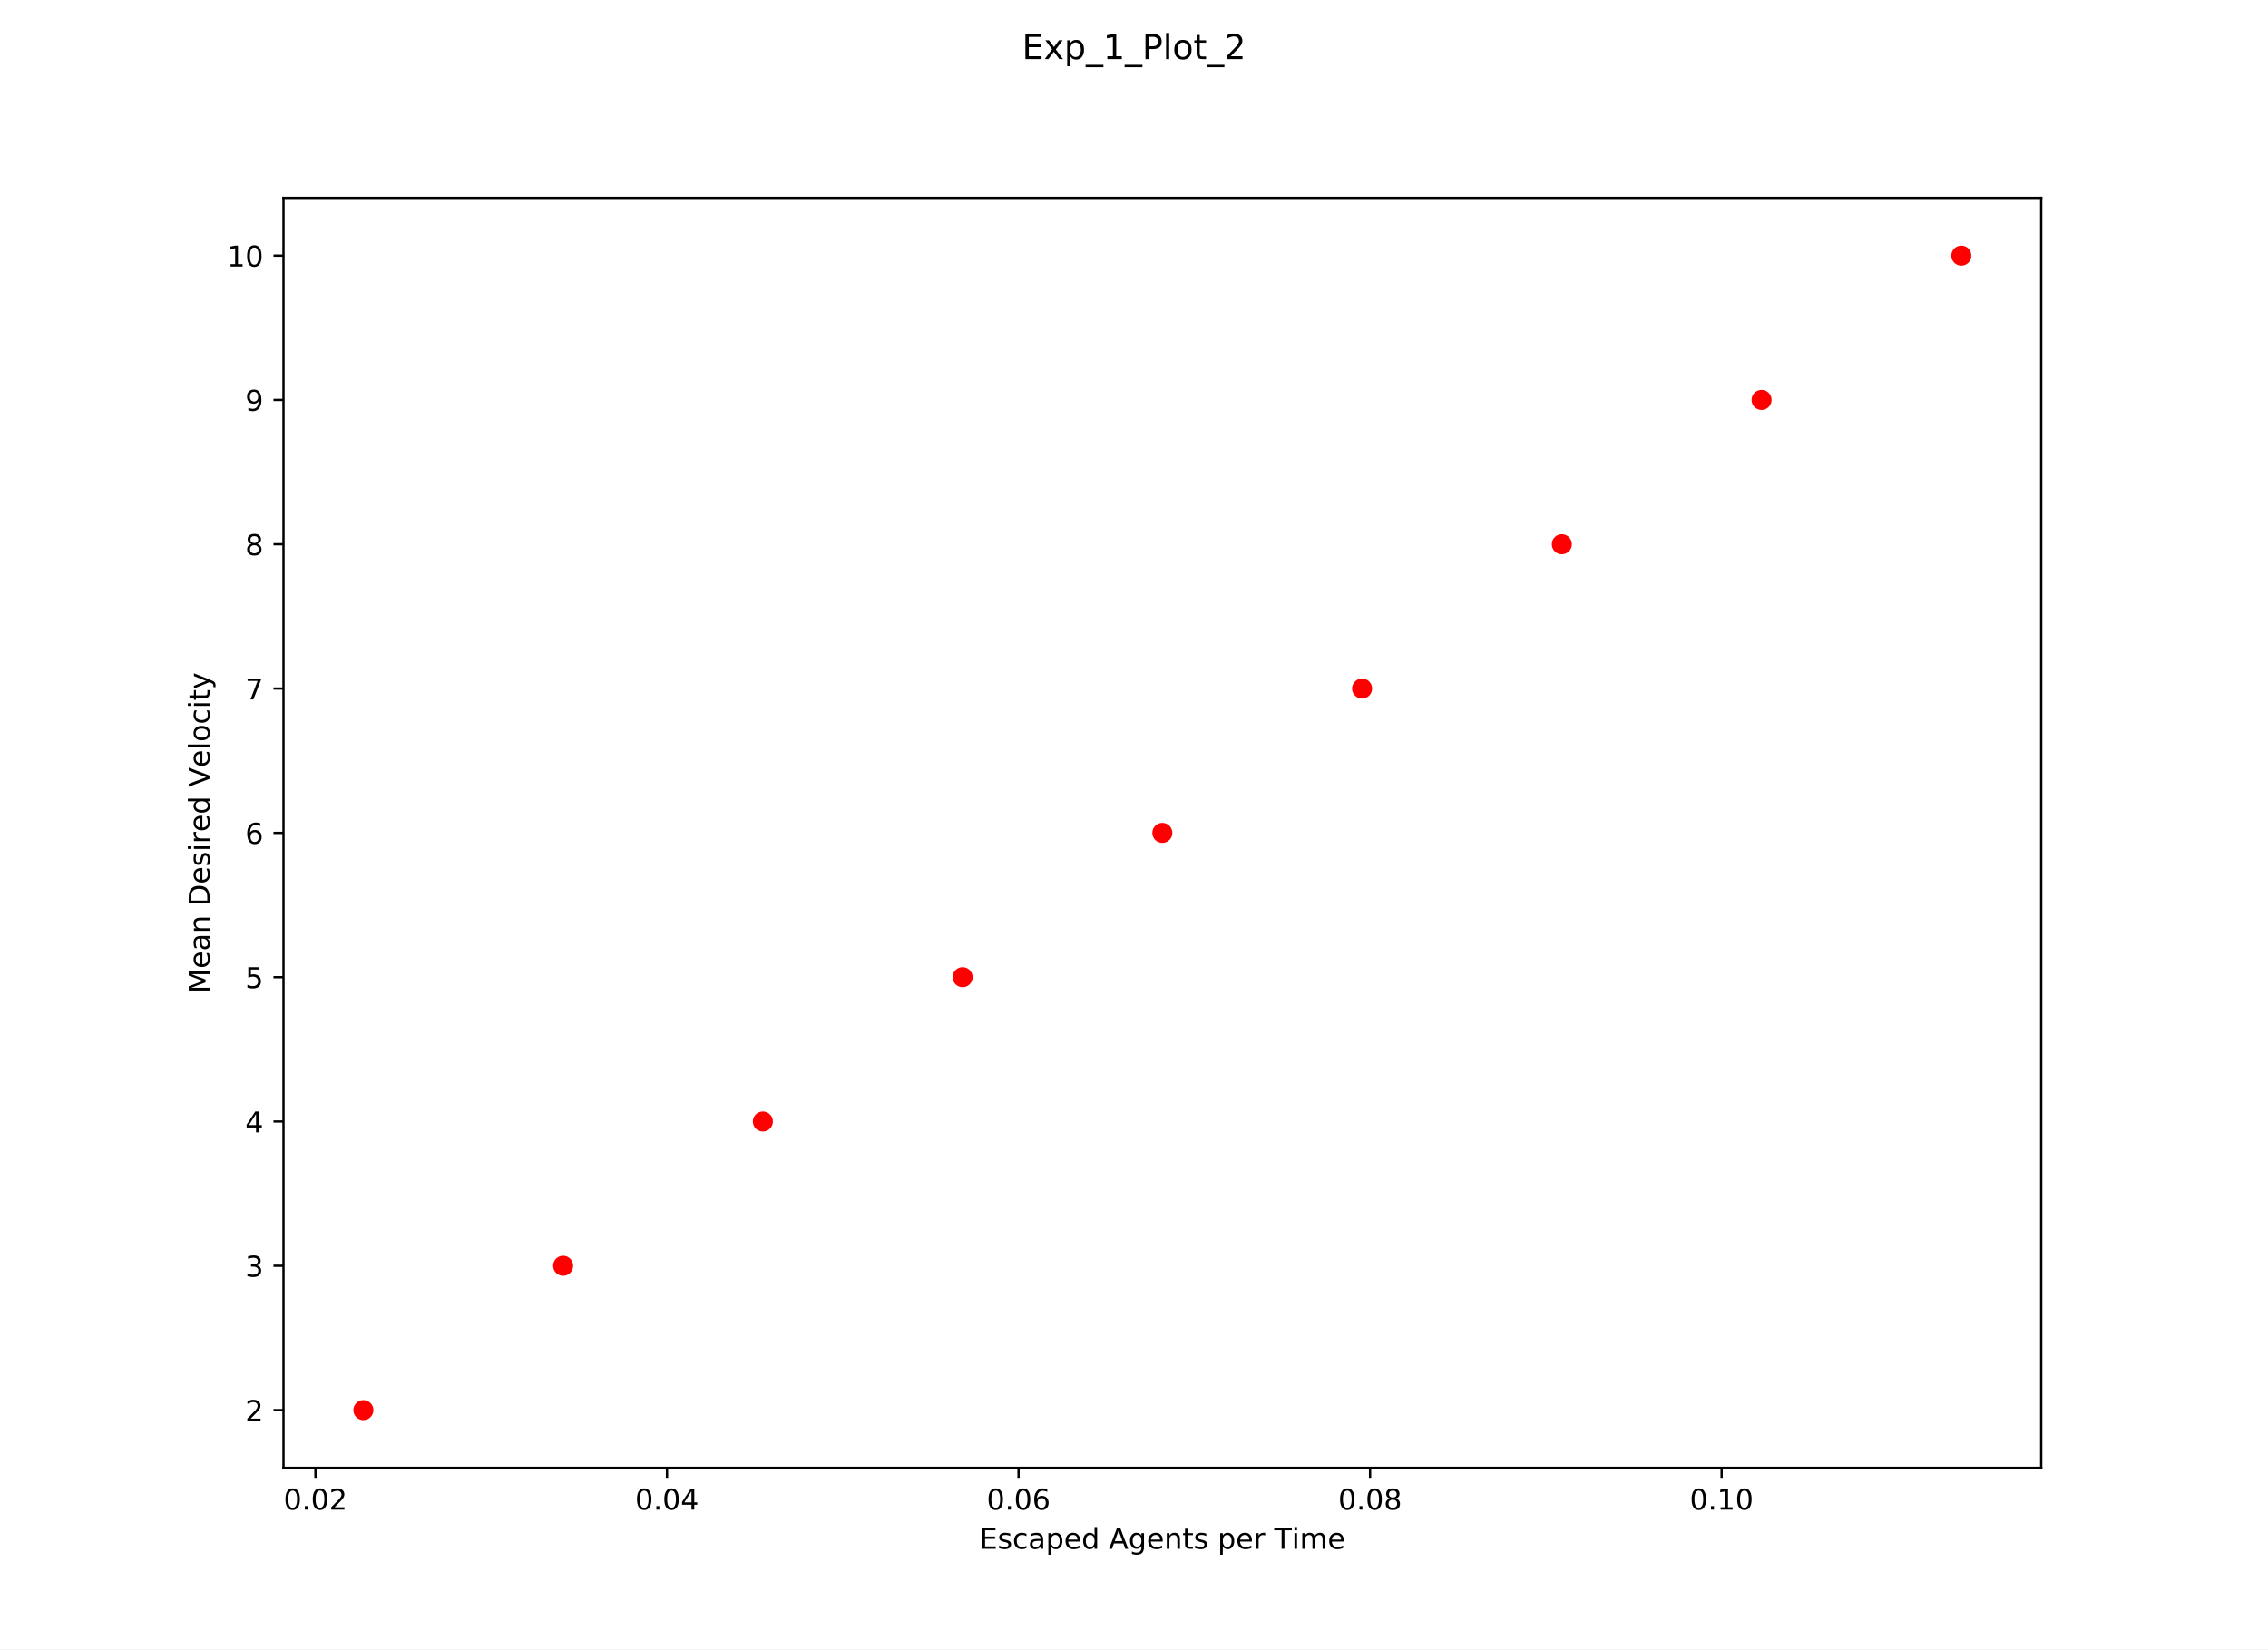
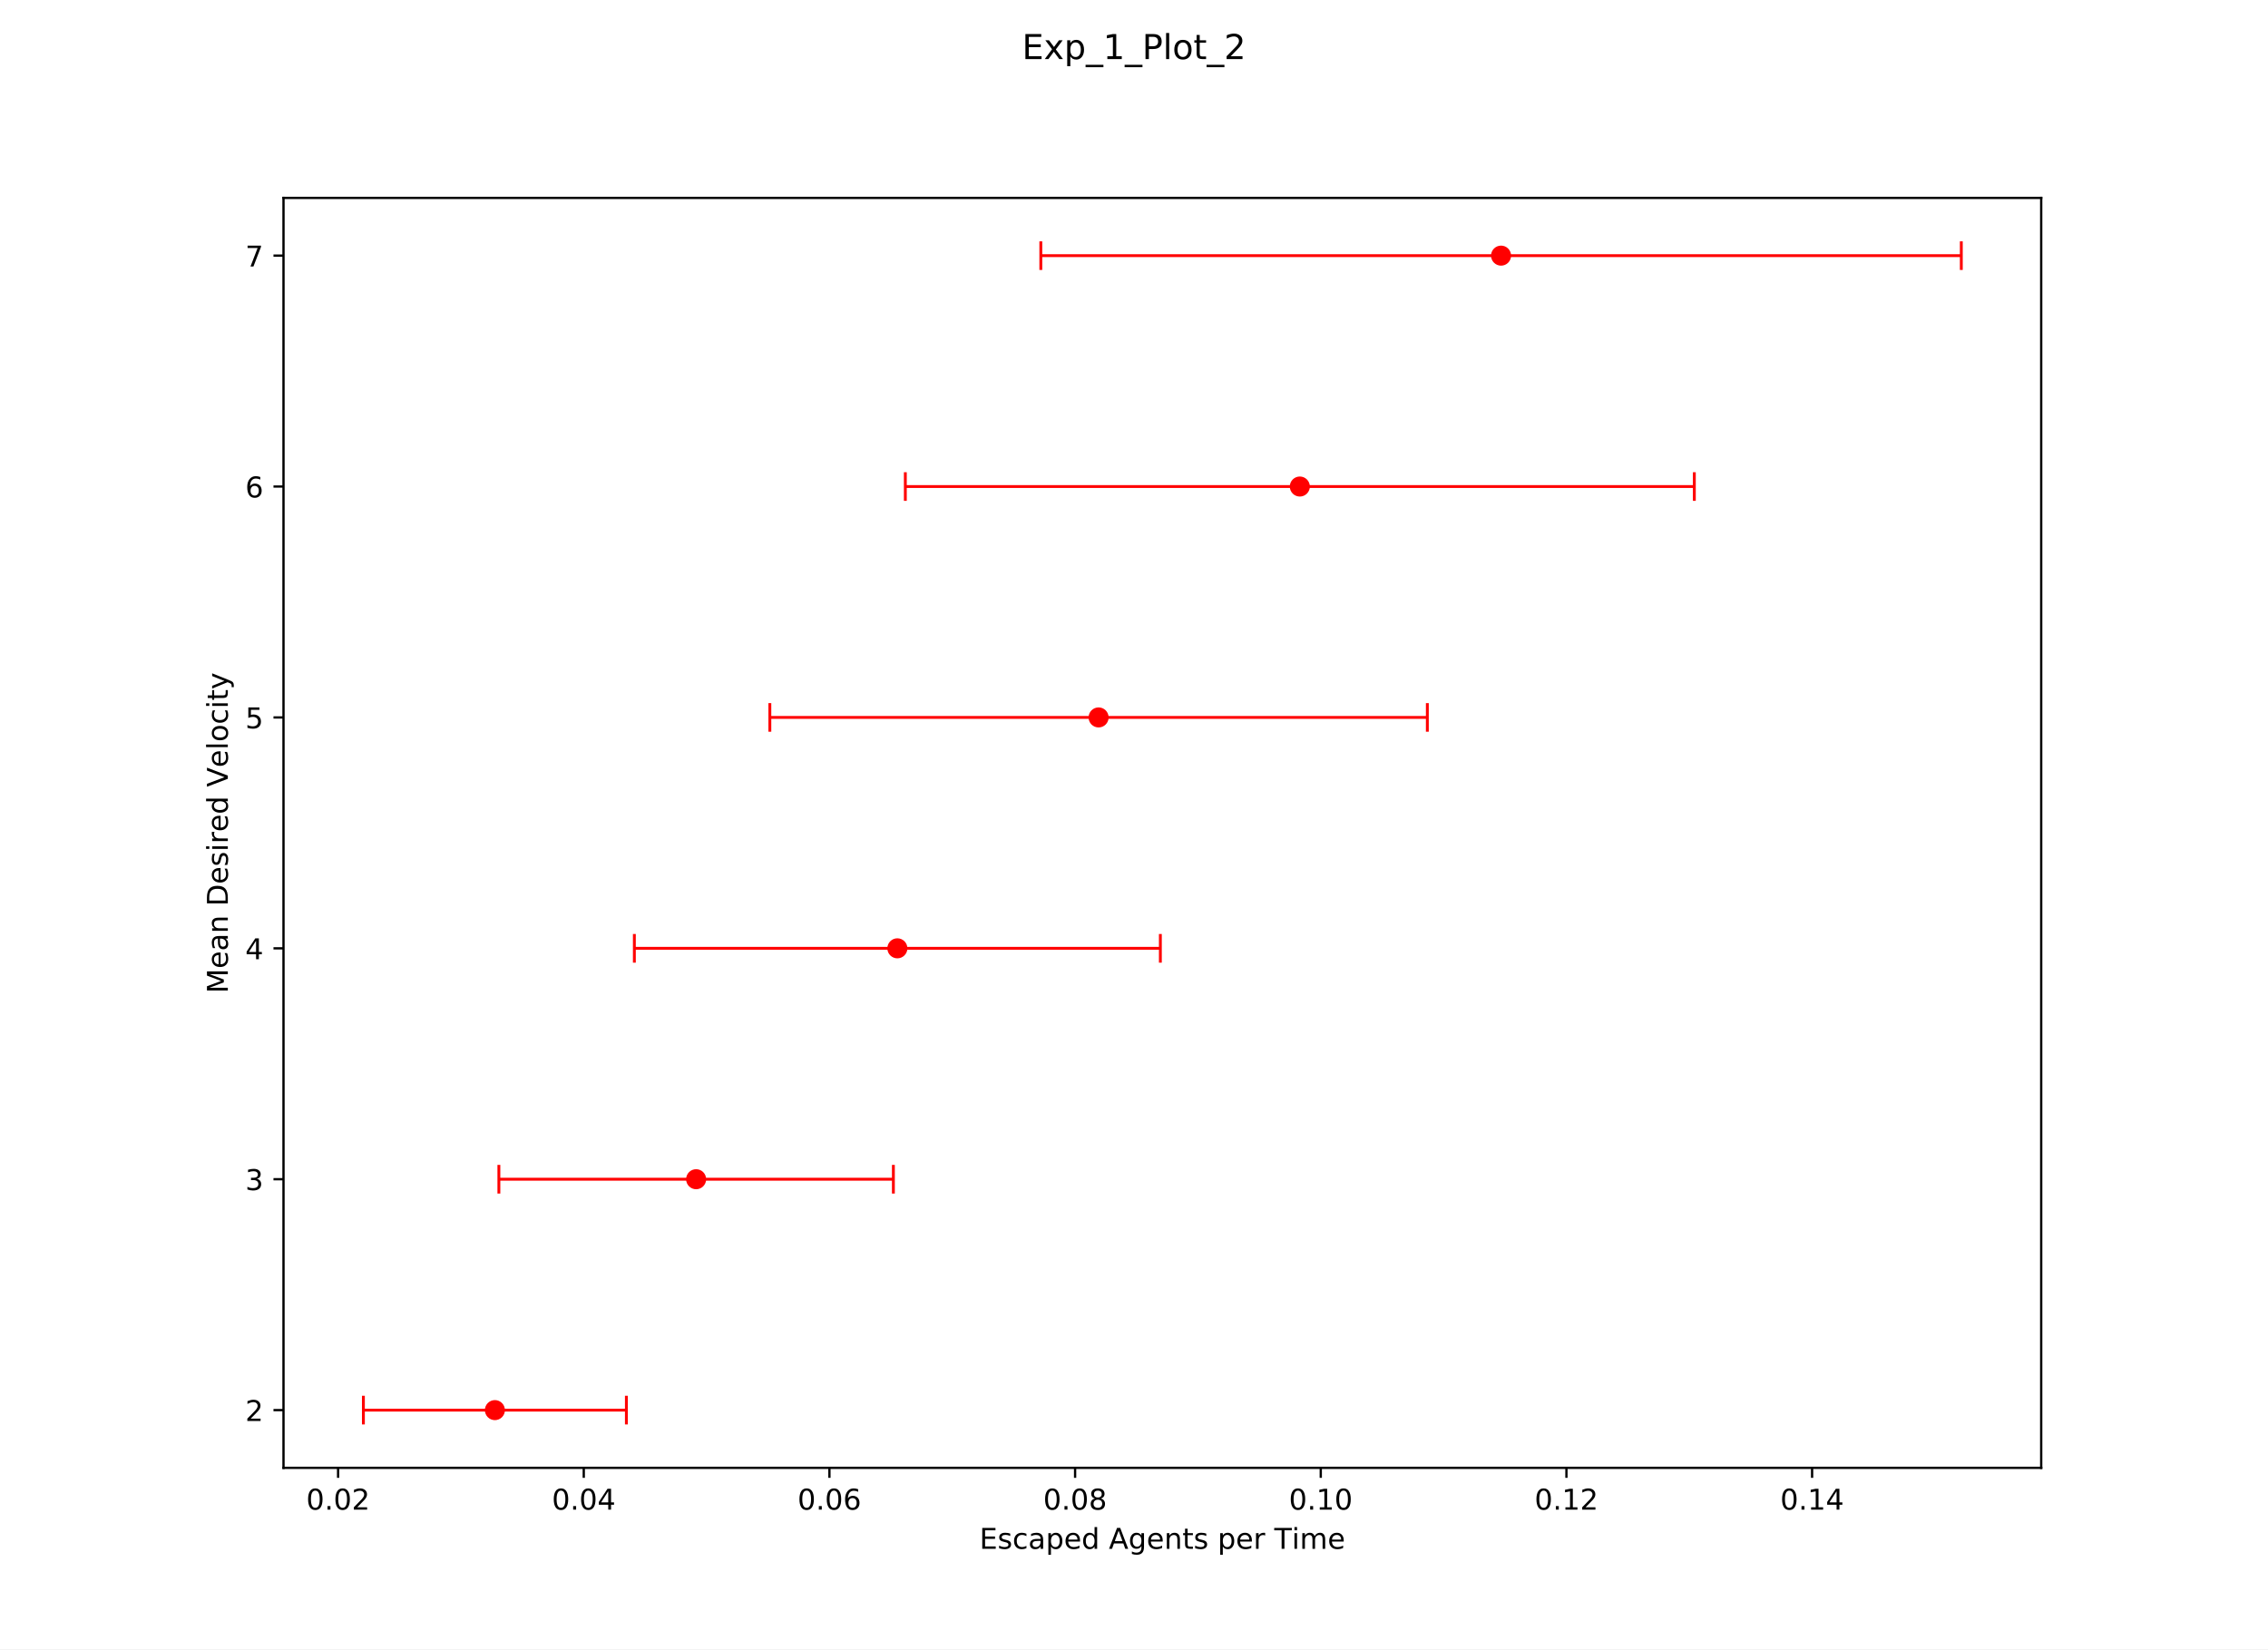
<svg xmlns="http://www.w3.org/2000/svg" xmlns:xlink="http://www.w3.org/1999/xlink" height="576pt" version="1.1" viewBox="0 0 792 576" width="792pt">
  <defs>
    <style type="text/css">
*{stroke-linecap:butt;stroke-linejoin:round;}
  </style>
  </defs>
  <g id="figure_1">
    <g id="patch_1">
      <path d="M 0 576  L 792 576  L 792 0  L 0 0  z " style="fill:#ffffff;" />
    </g>
    <g id="axes_1">
      <g id="patch_2">
        <path d="M 99 512.64  L 712.8 512.64  L 712.8 69.12  L 99 69.12  z " style="fill:#ffffff;" />
      </g>
      <g id="matplotlib.axis_1">
        <g id="xtick_1">
          <g id="line2d_1">
            <defs>
-               <path d="M 0 0  L 0 3.5  " id="m8ab72ae435" style="stroke:#000000;stroke-width:0.8;" />
-             </defs>
-             <g>
-               <use style="stroke:#000000;stroke-width:0.8;" x="110.16" xlink:href="#m8ab72ae435" y="512.64" />
+               <path d="M 0 0  L 0 3.5  " id="m39fb963746" style="stroke:#000000;stroke-width:0.8;" />
+             </defs>
+             <g>
+               <use style="stroke:#000000;stroke-width:0.8;" x="118.065" xlink:href="#m39fb963746" y="512.64" />
            </g>
          </g>
          <g id="text_1">
            <defs>
              <path d="M 31.781 66.406  Q 24.172 66.406 20.328 58.906  Q 16.5 51.422 16.5 36.375  Q 16.5 21.391 20.328 13.891  Q 24.172 6.391 31.781 6.391  Q 39.453 6.391 43.281 13.891  Q 47.125 21.391 47.125 36.375  Q 47.125 51.422 43.281 58.906  Q 39.453 66.406 31.781 66.406  z M 31.781 74.219  Q 44.047 74.219 50.516 64.516  Q 56.984 54.828 56.984 36.375  Q 56.984 17.969 50.516 8.266  Q 44.047 -1.422 31.781 -1.422  Q 19.531 -1.422 13.062 8.266  Q 6.594 17.969 6.594 36.375  Q 6.594 54.828 13.062 64.516  Q 19.531 74.219 31.781 74.219  z " id="DejaVuSans-48" />
              <path d="M 10.688 12.406  L 21 12.406  L 21 0  L 10.688 0  z " id="DejaVuSans-46" />
              <path d="M 19.188 8.297  L 53.609 8.297  L 53.609 0  L 7.328 0  L 7.328 8.297  Q 12.938 14.109 22.625 23.891  Q 32.328 33.688 34.812 36.531  Q 39.547 41.844 41.422 45.531  Q 43.312 49.219 43.312 52.781  Q 43.312 58.594 39.234 62.25  Q 35.156 65.922 28.609 65.922  Q 23.969 65.922 18.812 64.312  Q 13.672 62.703 7.812 59.422  L 7.812 69.391  Q 13.766 71.781 18.938 73  Q 24.125 74.219 28.422 74.219  Q 39.75 74.219 46.484 68.547  Q 53.219 62.891 53.219 53.422  Q 53.219 48.922 51.531 44.891  Q 49.859 40.875 45.406 35.406  Q 44.188 33.984 37.641 27.219  Q 31.109 20.453 19.188 8.297  z " id="DejaVuSans-50" />
            </defs>
-             <g transform="translate(99.02719 527.2384)scale(0.1 -0.1)">
+             <g transform="translate(106.9319 527.2384)scale(0.1 -0.1)">
              <use xlink:href="#DejaVuSans-48" />
              <use x="63.623" xlink:href="#DejaVuSans-46" />
              <use x="95.41" xlink:href="#DejaVuSans-48" />
              <use x="159.033" xlink:href="#DejaVuSans-50" />
            </g>
          </g>
        </g>
        <g id="xtick_2">
          <g id="line2d_2">
            <g>
-               <use style="stroke:#000000;stroke-width:0.8;" x="232.92" xlink:href="#m8ab72ae435" y="512.64" />
+               <use style="stroke:#000000;stroke-width:0.8;" x="203.853" xlink:href="#m39fb963746" y="512.64" />
            </g>
          </g>
          <g id="text_2">
            <defs>
              <path d="M 37.797 64.312  L 12.891 25.391  L 37.797 25.391  z M 35.203 72.906  L 47.609 72.906  L 47.609 25.391  L 58.016 25.391  L 58.016 17.188  L 47.609 17.188  L 47.609 0  L 37.797 0  L 37.797 17.188  L 4.891 17.188  L 4.891 26.703  z " id="DejaVuSans-52" />
            </defs>
-             <g transform="translate(221.7872 527.2384)scale(0.1 -0.1)">
+             <g transform="translate(192.7206 527.2384)scale(0.1 -0.1)">
              <use xlink:href="#DejaVuSans-48" />
              <use x="63.623" xlink:href="#DejaVuSans-46" />
              <use x="95.41" xlink:href="#DejaVuSans-48" />
              <use x="159.033" xlink:href="#DejaVuSans-52" />
            </g>
          </g>
        </g>
        <g id="xtick_3">
          <g id="line2d_3">
            <g>
-               <use style="stroke:#000000;stroke-width:0.8;" x="355.68" xlink:href="#m8ab72ae435" y="512.64" />
+               <use style="stroke:#000000;stroke-width:0.8;" x="289.642" xlink:href="#m39fb963746" y="512.64" />
            </g>
          </g>
          <g id="text_3">
            <defs>
              <path d="M 33.016 40.375  Q 26.375 40.375 22.484 35.828  Q 18.609 31.297 18.609 23.391  Q 18.609 15.531 22.484 10.953  Q 26.375 6.391 33.016 6.391  Q 39.656 6.391 43.531 10.953  Q 47.406 15.531 47.406 23.391  Q 47.406 31.297 43.531 35.828  Q 39.656 40.375 33.016 40.375  z M 52.594 71.297  L 52.594 62.312  Q 48.875 64.062 45.094 64.984  Q 41.312 65.922 37.594 65.922  Q 27.828 65.922 22.672 59.328  Q 17.531 52.734 16.797 39.406  Q 19.672 43.656 24.016 45.922  Q 28.375 48.188 33.594 48.188  Q 44.578 48.188 50.953 41.516  Q 57.328 34.859 57.328 23.391  Q 57.328 12.156 50.688 5.359  Q 44.047 -1.422 33.016 -1.422  Q 20.359 -1.422 13.672 8.266  Q 6.984 17.969 6.984 36.375  Q 6.984 53.656 15.188 63.938  Q 23.391 74.219 37.203 74.219  Q 40.922 74.219 44.703 73.484  Q 48.484 72.75 52.594 71.297  z " id="DejaVuSans-54" />
            </defs>
-             <g transform="translate(344.5472 527.2384)scale(0.1 -0.1)">
+             <g transform="translate(278.5093 527.2384)scale(0.1 -0.1)">
              <use xlink:href="#DejaVuSans-48" />
              <use x="63.623" xlink:href="#DejaVuSans-46" />
              <use x="95.41" xlink:href="#DejaVuSans-48" />
              <use x="159.033" xlink:href="#DejaVuSans-54" />
            </g>
          </g>
        </g>
        <g id="xtick_4">
          <g id="line2d_4">
            <g>
-               <use style="stroke:#000000;stroke-width:0.8;" x="478.44" xlink:href="#m8ab72ae435" y="512.64" />
+               <use style="stroke:#000000;stroke-width:0.8;" x="375.431" xlink:href="#m39fb963746" y="512.64" />
            </g>
          </g>
          <g id="text_4">
            <defs>
              <path d="M 31.781 34.625  Q 24.75 34.625 20.719 30.859  Q 16.703 27.094 16.703 20.516  Q 16.703 13.922 20.719 10.156  Q 24.75 6.391 31.781 6.391  Q 38.812 6.391 42.859 10.172  Q 46.922 13.969 46.922 20.516  Q 46.922 27.094 42.891 30.859  Q 38.875 34.625 31.781 34.625  z M 21.922 38.812  Q 15.578 40.375 12.031 44.719  Q 8.5 49.078 8.5 55.328  Q 8.5 64.062 14.719 69.141  Q 20.953 74.219 31.781 74.219  Q 42.672 74.219 48.875 69.141  Q 55.078 64.062 55.078 55.328  Q 55.078 49.078 51.531 44.719  Q 48 40.375 41.703 38.812  Q 48.828 37.156 52.797 32.312  Q 56.781 27.484 56.781 20.516  Q 56.781 9.906 50.312 4.234  Q 43.844 -1.422 31.781 -1.422  Q 19.734 -1.422 13.25 4.234  Q 6.781 9.906 6.781 20.516  Q 6.781 27.484 10.781 32.312  Q 14.797 37.156 21.922 38.812  z M 18.312 54.391  Q 18.312 48.734 21.844 45.562  Q 25.391 42.391 31.781 42.391  Q 38.141 42.391 41.719 45.562  Q 45.312 48.734 45.312 54.391  Q 45.312 60.062 41.719 63.234  Q 38.141 66.406 31.781 66.406  Q 25.391 66.406 21.844 63.234  Q 18.312 60.062 18.312 54.391  z " id="DejaVuSans-56" />
            </defs>
-             <g transform="translate(467.3072 527.2384)scale(0.1 -0.1)">
+             <g transform="translate(364.298 527.2384)scale(0.1 -0.1)">
              <use xlink:href="#DejaVuSans-48" />
              <use x="63.623" xlink:href="#DejaVuSans-46" />
              <use x="95.41" xlink:href="#DejaVuSans-48" />
              <use x="159.033" xlink:href="#DejaVuSans-56" />
            </g>
          </g>
        </g>
        <g id="xtick_5">
          <g id="line2d_5">
            <g>
-               <use style="stroke:#000000;stroke-width:0.8;" x="601.2" xlink:href="#m8ab72ae435" y="512.64" />
+               <use style="stroke:#000000;stroke-width:0.8;" x="461.22" xlink:href="#m39fb963746" y="512.64" />
            </g>
          </g>
          <g id="text_5">
            <defs>
              <path d="M 12.406 8.297  L 28.516 8.297  L 28.516 63.922  L 10.984 60.406  L 10.984 69.391  L 28.422 72.906  L 38.281 72.906  L 38.281 8.297  L 54.391 8.297  L 54.391 0  L 12.406 0  z " id="DejaVuSans-49" />
            </defs>
-             <g transform="translate(590.0672 527.2384)scale(0.1 -0.1)">
+             <g transform="translate(450.0868 527.2384)scale(0.1 -0.1)">
              <use xlink:href="#DejaVuSans-48" />
              <use x="63.623" xlink:href="#DejaVuSans-46" />
              <use x="95.41" xlink:href="#DejaVuSans-49" />
              <use x="159.033" xlink:href="#DejaVuSans-48" />
            </g>
          </g>
        </g>
-         <g id="text_6">
+         <g id="xtick_6">
+           <g id="line2d_6">
+             <g>
+               <use style="stroke:#000000;stroke-width:0.8;" x="547.008" xlink:href="#m39fb963746" y="512.64" />
+             </g>
+           </g>
+           <g id="text_6">
+             <g transform="translate(535.8755 527.2384)scale(0.1 -0.1)">
+               <use xlink:href="#DejaVuSans-48" />
+               <use x="63.623" xlink:href="#DejaVuSans-46" />
+               <use x="95.41" xlink:href="#DejaVuSans-49" />
+               <use x="159.033" xlink:href="#DejaVuSans-50" />
+             </g>
+           </g>
+         </g>
+         <g id="xtick_7">
+           <g id="line2d_7">
+             <g>
+               <use style="stroke:#000000;stroke-width:0.8;" x="632.797" xlink:href="#m39fb963746" y="512.64" />
+             </g>
+           </g>
+           <g id="text_7">
+             <g transform="translate(621.6642 527.2384)scale(0.1 -0.1)">
+               <use xlink:href="#DejaVuSans-48" />
+               <use x="63.623" xlink:href="#DejaVuSans-46" />
+               <use x="95.41" xlink:href="#DejaVuSans-49" />
+               <use x="159.033" xlink:href="#DejaVuSans-52" />
+             </g>
+           </g>
+         </g>
+         <g id="text_8">
          <defs>
            <path d="M 9.812 72.906  L 55.906 72.906  L 55.906 64.594  L 19.672 64.594  L 19.672 43.016  L 54.391 43.016  L 54.391 34.719  L 19.672 34.719  L 19.672 8.297  L 56.781 8.297  L 56.781 0  L 9.812 0  z " id="DejaVuSans-69" />
            <path d="M 44.281 53.078  L 44.281 44.578  Q 40.484 46.531 36.375 47.5  Q 32.281 48.484 27.875 48.484  Q 21.188 48.484 17.844 46.438  Q 14.5 44.391 14.5 40.281  Q 14.5 37.156 16.891 35.375  Q 19.281 33.594 26.516 31.984  L 29.594 31.297  Q 39.156 29.25 43.188 25.516  Q 47.219 21.781 47.219 15.094  Q 47.219 7.469 41.188 3.016  Q 35.156 -1.422 24.609 -1.422  Q 20.219 -1.422 15.453 -0.562  Q 10.688 0.297 5.422 2  L 5.422 11.281  Q 10.406 8.688 15.234 7.391  Q 20.062 6.109 24.812 6.109  Q 31.156 6.109 34.562 8.281  Q 37.984 10.453 37.984 14.406  Q 37.984 18.062 35.516 20.016  Q 33.062 21.969 24.703 23.781  L 21.578 24.516  Q 13.234 26.266 9.516 29.906  Q 5.812 33.547 5.812 39.891  Q 5.812 47.609 11.281 51.797  Q 16.75 56 26.812 56  Q 31.781 56 36.172 55.266  Q 40.578 54.547 44.281 53.078  z " id="DejaVuSans-115" />
            <path d="M 48.781 52.594  L 48.781 44.188  Q 44.969 46.297 41.141 47.344  Q 37.312 48.391 33.406 48.391  Q 24.656 48.391 19.812 42.844  Q 14.984 37.312 14.984 27.297  Q 14.984 17.281 19.812 11.734  Q 24.656 6.203 33.406 6.203  Q 37.312 6.203 41.141 7.25  Q 44.969 8.297 48.781 10.406  L 48.781 2.094  Q 45.016 0.344 40.984 -0.531  Q 36.969 -1.422 32.422 -1.422  Q 20.062 -1.422 12.781 6.344  Q 5.516 14.109 5.516 27.297  Q 5.516 40.672 12.859 48.328  Q 20.219 56 33.016 56  Q 37.156 56 41.109 55.141  Q 45.062 54.297 48.781 52.594  z " id="DejaVuSans-99" />
            <path d="M 34.281 27.484  Q 23.391 27.484 19.188 25  Q 14.984 22.516 14.984 16.5  Q 14.984 11.719 18.141 8.906  Q 21.297 6.109 26.703 6.109  Q 34.188 6.109 38.703 11.406  Q 43.219 16.703 43.219 25.484  L 43.219 27.484  z M 52.203 31.203  L 52.203 0  L 43.219 0  L 43.219 8.297  Q 40.141 3.328 35.547 0.953  Q 30.953 -1.422 24.312 -1.422  Q 15.922 -1.422 10.953 3.297  Q 6 8.016 6 15.922  Q 6 25.141 12.172 29.828  Q 18.359 34.516 30.609 34.516  L 43.219 34.516  L 43.219 35.406  Q 43.219 41.609 39.141 45  Q 35.062 48.391 27.688 48.391  Q 23 48.391 18.547 47.266  Q 14.109 46.141 10.016 43.891  L 10.016 52.203  Q 14.938 54.109 19.578 55.047  Q 24.219 56 28.609 56  Q 40.484 56 46.344 49.844  Q 52.203 43.703 52.203 31.203  z " id="DejaVuSans-97" />
            <path d="M 18.109 8.203  L 18.109 -20.797  L 9.078 -20.797  L 9.078 54.688  L 18.109 54.688  L 18.109 46.391  Q 20.953 51.266 25.266 53.625  Q 29.594 56 35.594 56  Q 45.562 56 51.781 48.094  Q 58.016 40.188 58.016 27.297  Q 58.016 14.406 51.781 6.484  Q 45.562 -1.422 35.594 -1.422  Q 29.594 -1.422 25.266 0.953  Q 20.953 3.328 18.109 8.203  z M 48.688 27.297  Q 48.688 37.203 44.609 42.844  Q 40.531 48.484 33.406 48.484  Q 26.266 48.484 22.188 42.844  Q 18.109 37.203 18.109 27.297  Q 18.109 17.391 22.188 11.75  Q 26.266 6.109 33.406 6.109  Q 40.531 6.109 44.609 11.75  Q 48.688 17.391 48.688 27.297  z " id="DejaVuSans-112" />
            <path d="M 56.203 29.594  L 56.203 25.203  L 14.891 25.203  Q 15.484 15.922 20.484 11.062  Q 25.484 6.203 34.422 6.203  Q 39.594 6.203 44.453 7.469  Q 49.312 8.734 54.109 11.281  L 54.109 2.781  Q 49.266 0.734 44.188 -0.344  Q 39.109 -1.422 33.891 -1.422  Q 20.797 -1.422 13.156 6.188  Q 5.516 13.812 5.516 26.812  Q 5.516 40.234 12.766 48.109  Q 20.016 56 32.328 56  Q 43.359 56 49.781 48.891  Q 56.203 41.797 56.203 29.594  z M 47.219 32.234  Q 47.125 39.594 43.094 43.984  Q 39.062 48.391 32.422 48.391  Q 24.906 48.391 20.391 44.141  Q 15.875 39.891 15.188 32.172  z " id="DejaVuSans-101" />
            <path d="M 45.406 46.391  L 45.406 75.984  L 54.391 75.984  L 54.391 0  L 45.406 0  L 45.406 8.203  Q 42.578 3.328 38.25 0.953  Q 33.938 -1.422 27.875 -1.422  Q 17.969 -1.422 11.734 6.484  Q 5.516 14.406 5.516 27.297  Q 5.516 40.188 11.734 48.094  Q 17.969 56 27.875 56  Q 33.938 56 38.25 53.625  Q 42.578 51.266 45.406 46.391  z M 14.797 27.297  Q 14.797 17.391 18.875 11.75  Q 22.953 6.109 30.078 6.109  Q 37.203 6.109 41.297 11.75  Q 45.406 17.391 45.406 27.297  Q 45.406 37.203 41.297 42.844  Q 37.203 48.484 30.078 48.484  Q 22.953 48.484 18.875 42.844  Q 14.797 37.203 14.797 27.297  z " id="DejaVuSans-100" />
            <path id="DejaVuSans-32" />
            <path d="M 34.188 63.188  L 20.797 26.906  L 47.609 26.906  z M 28.609 72.906  L 39.797 72.906  L 67.578 0  L 57.328 0  L 50.688 18.703  L 17.828 18.703  L 11.188 0  L 0.781 0  z " id="DejaVuSans-65" />
            <path d="M 45.406 27.984  Q 45.406 37.75 41.375 43.109  Q 37.359 48.484 30.078 48.484  Q 22.859 48.484 18.828 43.109  Q 14.797 37.75 14.797 27.984  Q 14.797 18.266 18.828 12.891  Q 22.859 7.516 30.078 7.516  Q 37.359 7.516 41.375 12.891  Q 45.406 18.266 45.406 27.984  z M 54.391 6.781  Q 54.391 -7.172 48.188 -13.984  Q 42 -20.797 29.203 -20.797  Q 24.469 -20.797 20.266 -20.094  Q 16.062 -19.391 12.109 -17.922  L 12.109 -9.188  Q 16.062 -11.328 19.922 -12.344  Q 23.781 -13.375 27.781 -13.375  Q 36.625 -13.375 41.016 -8.766  Q 45.406 -4.156 45.406 5.172  L 45.406 9.625  Q 42.625 4.781 38.281 2.391  Q 33.938 0 27.875 0  Q 17.828 0 11.672 7.656  Q 5.516 15.328 5.516 27.984  Q 5.516 40.672 11.672 48.328  Q 17.828 56 27.875 56  Q 33.938 56 38.281 53.609  Q 42.625 51.219 45.406 46.391  L 45.406 54.688  L 54.391 54.688  z " id="DejaVuSans-103" />
            <path d="M 54.891 33.016  L 54.891 0  L 45.906 0  L 45.906 32.719  Q 45.906 40.484 42.875 44.328  Q 39.844 48.188 33.797 48.188  Q 26.516 48.188 22.312 43.547  Q 18.109 38.922 18.109 30.906  L 18.109 0  L 9.078 0  L 9.078 54.688  L 18.109 54.688  L 18.109 46.188  Q 21.344 51.125 25.703 53.562  Q 30.078 56 35.797 56  Q 45.219 56 50.047 50.172  Q 54.891 44.344 54.891 33.016  z " id="DejaVuSans-110" />
            <path d="M 18.312 70.219  L 18.312 54.688  L 36.812 54.688  L 36.812 47.703  L 18.312 47.703  L 18.312 18.016  Q 18.312 11.328 20.141 9.422  Q 21.969 7.516 27.594 7.516  L 36.812 7.516  L 36.812 0  L 27.594 0  Q 17.188 0 13.234 3.875  Q 9.281 7.766 9.281 18.016  L 9.281 47.703  L 2.688 47.703  L 2.688 54.688  L 9.281 54.688  L 9.281 70.219  z " id="DejaVuSans-116" />
            <path d="M 41.109 46.297  Q 39.594 47.172 37.812 47.578  Q 36.031 48 33.891 48  Q 26.266 48 22.188 43.047  Q 18.109 38.094 18.109 28.812  L 18.109 0  L 9.078 0  L 9.078 54.688  L 18.109 54.688  L 18.109 46.188  Q 20.953 51.172 25.484 53.578  Q 30.031 56 36.531 56  Q 37.453 56 38.578 55.875  Q 39.703 55.766 41.062 55.516  z " id="DejaVuSans-114" />
            <path d="M -0.297 72.906  L 61.375 72.906  L 61.375 64.594  L 35.5 64.594  L 35.5 0  L 25.594 0  L 25.594 64.594  L -0.297 64.594  z " id="DejaVuSans-84" />
            <path d="M 9.422 54.688  L 18.406 54.688  L 18.406 0  L 9.422 0  z M 9.422 75.984  L 18.406 75.984  L 18.406 64.594  L 9.422 64.594  z " id="DejaVuSans-105" />
            <path d="M 52 44.188  Q 55.375 50.25 60.062 53.125  Q 64.75 56 71.094 56  Q 79.641 56 84.281 50.016  Q 88.922 44.047 88.922 33.016  L 88.922 0  L 79.891 0  L 79.891 32.719  Q 79.891 40.578 77.094 44.375  Q 74.312 48.188 68.609 48.188  Q 61.625 48.188 57.562 43.547  Q 53.516 38.922 53.516 30.906  L 53.516 0  L 44.484 0  L 44.484 32.719  Q 44.484 40.625 41.703 44.406  Q 38.922 48.188 33.109 48.188  Q 26.219 48.188 22.156 43.531  Q 18.109 38.875 18.109 30.906  L 18.109 0  L 9.078 0  L 9.078 54.688  L 18.109 54.688  L 18.109 46.188  Q 21.188 51.219 25.484 53.609  Q 29.781 56 35.688 56  Q 41.656 56 45.828 52.969  Q 50 49.953 52 44.188  z " id="DejaVuSans-109" />
          </defs>
          <g transform="translate(342.032 540.9166)scale(0.1 -0.1)">
            <use xlink:href="#DejaVuSans-69" />
            <use x="63.184" xlink:href="#DejaVuSans-115" />
            <use x="115.283" xlink:href="#DejaVuSans-99" />
            <use x="170.264" xlink:href="#DejaVuSans-97" />
            <use x="231.543" xlink:href="#DejaVuSans-112" />
            <use x="295.02" xlink:href="#DejaVuSans-101" />
            <use x="356.543" xlink:href="#DejaVuSans-100" />
            <use x="420.02" xlink:href="#DejaVuSans-32" />
            <use x="451.807" xlink:href="#DejaVuSans-65" />
            <use x="520.215" xlink:href="#DejaVuSans-103" />
            <use x="583.691" xlink:href="#DejaVuSans-101" />
            <use x="645.215" xlink:href="#DejaVuSans-110" />
            <use x="708.594" xlink:href="#DejaVuSans-116" />
            <use x="747.803" xlink:href="#DejaVuSans-115" />
            <use x="799.902" xlink:href="#DejaVuSans-32" />
            <use x="831.689" xlink:href="#DejaVuSans-112" />
            <use x="895.166" xlink:href="#DejaVuSans-101" />
            <use x="956.689" xlink:href="#DejaVuSans-114" />
            <use x="997.803" xlink:href="#DejaVuSans-32" />
            <use x="1029.59" xlink:href="#DejaVuSans-84" />
            <use x="1090.627" xlink:href="#DejaVuSans-105" />
            <use x="1118.41" xlink:href="#DejaVuSans-109" />
            <use x="1215.822" xlink:href="#DejaVuSans-101" />
          </g>
        </g>
      </g>
      <g id="matplotlib.axis_2">
        <g id="ytick_1">
-           <g id="line2d_6">
-             <defs>
-               <path d="M 0 0  L -3.5 0  " id="mcec617dfbd" style="stroke:#000000;stroke-width:0.8;" />
-             </defs>
-             <g>
-               <use style="stroke:#000000;stroke-width:0.8;" x="99" xlink:href="#mcec617dfbd" y="492.48" />
-             </g>
-           </g>
-           <g id="text_7">
+           <g id="line2d_8">
+             <defs>
+               <path d="M 0 0  L -3.5 0  " id="ma7b8426ba7" style="stroke:#000000;stroke-width:0.8;" />
+             </defs>
+             <g>
+               <use style="stroke:#000000;stroke-width:0.8;" x="99" xlink:href="#ma7b8426ba7" y="492.48" />
+             </g>
+           </g>
+           <g id="text_9">
            <g transform="translate(85.6375 496.2792)scale(0.1 -0.1)">
              <use xlink:href="#DejaVuSans-50" />
            </g>
          </g>
        </g>
        <g id="ytick_2">
-           <g id="line2d_7">
-             <g>
-               <use style="stroke:#000000;stroke-width:0.8;" x="99" xlink:href="#mcec617dfbd" y="442.08" />
-             </g>
-           </g>
-           <g id="text_8">
+           <g id="line2d_9">
+             <g>
+               <use style="stroke:#000000;stroke-width:0.8;" x="99" xlink:href="#ma7b8426ba7" y="411.84" />
+             </g>
+           </g>
+           <g id="text_10">
            <defs>
              <path d="M 40.578 39.312  Q 47.656 37.797 51.625 33  Q 55.609 28.219 55.609 21.188  Q 55.609 10.406 48.188 4.484  Q 40.766 -1.422 27.094 -1.422  Q 22.516 -1.422 17.656 -0.516  Q 12.797 0.391 7.625 2.203  L 7.625 11.719  Q 11.719 9.328 16.594 8.109  Q 21.484 6.891 26.812 6.891  Q 36.078 6.891 40.938 10.547  Q 45.797 14.203 45.797 21.188  Q 45.797 27.641 41.281 31.266  Q 36.766 34.906 28.719 34.906  L 20.219 34.906  L 20.219 43.016  L 29.109 43.016  Q 36.375 43.016 40.234 45.922  Q 44.094 48.828 44.094 54.297  Q 44.094 59.906 40.109 62.906  Q 36.141 65.922 28.719 65.922  Q 24.656 65.922 20.016 65.031  Q 15.375 64.156 9.812 62.312  L 9.812 71.094  Q 15.438 72.656 20.344 73.438  Q 25.25 74.219 29.594 74.219  Q 40.828 74.219 47.359 69.109  Q 53.906 64.016 53.906 55.328  Q 53.906 49.266 50.438 45.094  Q 46.969 40.922 40.578 39.312  z " id="DejaVuSans-51" />
            </defs>
-             <g transform="translate(85.6375 445.8792)scale(0.1 -0.1)">
+             <g transform="translate(85.6375 415.6392)scale(0.1 -0.1)">
              <use xlink:href="#DejaVuSans-51" />
            </g>
          </g>
        </g>
        <g id="ytick_3">
-           <g id="line2d_8">
-             <g>
-               <use style="stroke:#000000;stroke-width:0.8;" x="99" xlink:href="#mcec617dfbd" y="391.68" />
-             </g>
-           </g>
-           <g id="text_9">
-             <g transform="translate(85.6375 395.4792)scale(0.1 -0.1)">
+           <g id="line2d_10">
+             <g>
+               <use style="stroke:#000000;stroke-width:0.8;" x="99" xlink:href="#ma7b8426ba7" y="331.2" />
+             </g>
+           </g>
+           <g id="text_11">
+             <g transform="translate(85.6375 334.9992)scale(0.1 -0.1)">
              <use xlink:href="#DejaVuSans-52" />
            </g>
          </g>
        </g>
        <g id="ytick_4">
-           <g id="line2d_9">
-             <g>
-               <use style="stroke:#000000;stroke-width:0.8;" x="99" xlink:href="#mcec617dfbd" y="341.28" />
-             </g>
-           </g>
-           <g id="text_10">
+           <g id="line2d_11">
+             <g>
+               <use style="stroke:#000000;stroke-width:0.8;" x="99" xlink:href="#ma7b8426ba7" y="250.56" />
+             </g>
+           </g>
+           <g id="text_12">
            <defs>
              <path d="M 10.797 72.906  L 49.516 72.906  L 49.516 64.594  L 19.828 64.594  L 19.828 46.734  Q 21.969 47.469 24.109 47.828  Q 26.266 48.188 28.422 48.188  Q 40.625 48.188 47.75 41.5  Q 54.891 34.812 54.891 23.391  Q 54.891 11.625 47.562 5.094  Q 40.234 -1.422 26.906 -1.422  Q 22.312 -1.422 17.547 -0.641  Q 12.797 0.141 7.719 1.703  L 7.719 11.625  Q 12.109 9.234 16.797 8.062  Q 21.484 6.891 26.703 6.891  Q 35.156 6.891 40.078 11.328  Q 45.016 15.766 45.016 23.391  Q 45.016 31 40.078 35.438  Q 35.156 39.891 26.703 39.891  Q 22.75 39.891 18.812 39.016  Q 14.891 38.141 10.797 36.281  z " id="DejaVuSans-53" />
            </defs>
-             <g transform="translate(85.6375 345.0792)scale(0.1 -0.1)">
+             <g transform="translate(85.6375 254.3592)scale(0.1 -0.1)">
              <use xlink:href="#DejaVuSans-53" />
            </g>
          </g>
        </g>
        <g id="ytick_5">
-           <g id="line2d_10">
-             <g>
-               <use style="stroke:#000000;stroke-width:0.8;" x="99" xlink:href="#mcec617dfbd" y="290.88" />
-             </g>
-           </g>
-           <g id="text_11">
-             <g transform="translate(85.6375 294.6792)scale(0.1 -0.1)">
+           <g id="line2d_12">
+             <g>
+               <use style="stroke:#000000;stroke-width:0.8;" x="99" xlink:href="#ma7b8426ba7" y="169.92" />
+             </g>
+           </g>
+           <g id="text_13">
+             <g transform="translate(85.6375 173.7192)scale(0.1 -0.1)">
              <use xlink:href="#DejaVuSans-54" />
            </g>
          </g>
        </g>
        <g id="ytick_6">
-           <g id="line2d_11">
-             <g>
-               <use style="stroke:#000000;stroke-width:0.8;" x="99" xlink:href="#mcec617dfbd" y="240.48" />
-             </g>
-           </g>
-           <g id="text_12">
+           <g id="line2d_13">
+             <g>
+               <use style="stroke:#000000;stroke-width:0.8;" x="99" xlink:href="#ma7b8426ba7" y="89.28" />
+             </g>
+           </g>
+           <g id="text_14">
            <defs>
              <path d="M 8.203 72.906  L 55.078 72.906  L 55.078 68.703  L 28.609 0  L 18.312 0  L 43.219 64.594  L 8.203 64.594  z " id="DejaVuSans-55" />
            </defs>
-             <g transform="translate(85.6375 244.2792)scale(0.1 -0.1)">
+             <g transform="translate(85.6375 93.07922)scale(0.1 -0.1)">
              <use xlink:href="#DejaVuSans-55" />
            </g>
          </g>
        </g>
-         <g id="ytick_7">
-           <g id="line2d_12">
-             <g>
-               <use style="stroke:#000000;stroke-width:0.8;" x="99" xlink:href="#mcec617dfbd" y="190.08" />
-             </g>
-           </g>
-           <g id="text_13">
-             <g transform="translate(85.6375 193.8792)scale(0.1 -0.1)">
-               <use xlink:href="#DejaVuSans-56" />
-             </g>
-           </g>
-         </g>
-         <g id="ytick_8">
-           <g id="line2d_13">
-             <g>
-               <use style="stroke:#000000;stroke-width:0.8;" x="99" xlink:href="#mcec617dfbd" y="139.68" />
-             </g>
-           </g>
-           <g id="text_14">
-             <defs>
-               <path d="M 10.984 1.516  L 10.984 10.5  Q 14.703 8.734 18.5 7.812  Q 22.312 6.891 25.984 6.891  Q 35.75 6.891 40.891 13.453  Q 46.047 20.016 46.781 33.406  Q 43.953 29.203 39.594 26.953  Q 35.25 24.703 29.984 24.703  Q 19.047 24.703 12.672 31.312  Q 6.297 37.938 6.297 49.422  Q 6.297 60.641 12.938 67.422  Q 19.578 74.219 30.609 74.219  Q 43.266 74.219 49.922 64.516  Q 56.594 54.828 56.594 36.375  Q 56.594 19.141 48.406 8.859  Q 40.234 -1.422 26.422 -1.422  Q 22.703 -1.422 18.891 -0.688  Q 15.094 0.047 10.984 1.516  z M 30.609 32.422  Q 37.25 32.422 41.125 36.953  Q 45.016 41.5 45.016 49.422  Q 45.016 57.281 41.125 61.844  Q 37.25 66.406 30.609 66.406  Q 23.969 66.406 20.094 61.844  Q 16.219 57.281 16.219 49.422  Q 16.219 41.5 20.094 36.953  Q 23.969 32.422 30.609 32.422  z " id="DejaVuSans-57" />
-             </defs>
-             <g transform="translate(85.6375 143.4792)scale(0.1 -0.1)">
-               <use xlink:href="#DejaVuSans-57" />
-             </g>
-           </g>
-         </g>
-         <g id="ytick_9">
-           <g id="line2d_14">
-             <g>
-               <use style="stroke:#000000;stroke-width:0.8;" x="99" xlink:href="#mcec617dfbd" y="89.28" />
-             </g>
-           </g>
-           <g id="text_15">
-             <g transform="translate(79.275 93.07922)scale(0.1 -0.1)">
-               <use xlink:href="#DejaVuSans-49" />
-               <use x="63.623" xlink:href="#DejaVuSans-48" />
-             </g>
-           </g>
-         </g>
-         <g id="text_16">
+         <g id="text_15">
          <defs>
            <path d="M 9.812 72.906  L 24.516 72.906  L 43.109 23.297  L 61.812 72.906  L 76.516 72.906  L 76.516 0  L 66.891 0  L 66.891 64.016  L 48.094 14.016  L 38.188 14.016  L 19.391 64.016  L 19.391 0  L 9.812 0  z " id="DejaVuSans-77" />
            <path d="M 19.672 64.797  L 19.672 8.109  L 31.594 8.109  Q 46.688 8.109 53.688 14.938  Q 60.688 21.781 60.688 36.531  Q 60.688 51.172 53.688 57.984  Q 46.688 64.797 31.594 64.797  z M 9.812 72.906  L 30.078 72.906  Q 51.266 72.906 61.172 64.094  Q 71.094 55.281 71.094 36.531  Q 71.094 17.672 61.125 8.828  Q 51.172 0 30.078 0  L 9.812 0  z " id="DejaVuSans-68" />
            <path d="M 28.609 0  L 0.781 72.906  L 11.078 72.906  L 34.188 11.531  L 57.328 72.906  L 67.578 72.906  L 39.797 0  z " id="DejaVuSans-86" />
            <path d="M 9.422 75.984  L 18.406 75.984  L 18.406 0  L 9.422 0  z " id="DejaVuSans-108" />
            <path d="M 30.609 48.391  Q 23.391 48.391 19.188 42.75  Q 14.984 37.109 14.984 27.297  Q 14.984 17.484 19.156 11.844  Q 23.344 6.203 30.609 6.203  Q 37.797 6.203 41.984 11.859  Q 46.188 17.531 46.188 27.297  Q 46.188 37.016 41.984 42.703  Q 37.797 48.391 30.609 48.391  z M 30.609 56  Q 42.328 56 49.016 48.375  Q 55.719 40.766 55.719 27.297  Q 55.719 13.875 49.016 6.219  Q 42.328 -1.422 30.609 -1.422  Q 18.844 -1.422 12.172 6.219  Q 5.516 13.875 5.516 27.297  Q 5.516 40.766 12.172 48.375  Q 18.844 56 30.609 56  z " id="DejaVuSans-111" />
            <path d="M 32.172 -5.078  Q 28.375 -14.844 24.75 -17.812  Q 21.141 -20.797 15.094 -20.797  L 7.906 -20.797  L 7.906 -13.281  L 13.188 -13.281  Q 16.891 -13.281 18.938 -11.516  Q 21 -9.766 23.484 -3.219  L 25.094 0.875  L 2.984 54.688  L 12.5 54.688  L 29.594 11.922  L 46.688 54.688  L 56.203 54.688  z " id="DejaVuSans-121" />
          </defs>
-           <g transform="translate(73.19531 346.9042)rotate(-90)scale(0.1 -0.1)">
+           <g transform="translate(79.55781 346.9042)rotate(-90)scale(0.1 -0.1)">
            <use xlink:href="#DejaVuSans-77" />
            <use x="86.279" xlink:href="#DejaVuSans-101" />
            <use x="147.803" xlink:href="#DejaVuSans-97" />
            <use x="209.082" xlink:href="#DejaVuSans-110" />
            <use x="272.461" xlink:href="#DejaVuSans-32" />
            <use x="304.248" xlink:href="#DejaVuSans-68" />
            <use x="381.25" xlink:href="#DejaVuSans-101" />
            <use x="442.773" xlink:href="#DejaVuSans-115" />
            <use x="494.873" xlink:href="#DejaVuSans-105" />
            <use x="522.656" xlink:href="#DejaVuSans-114" />
            <use x="563.738" xlink:href="#DejaVuSans-101" />
            <use x="625.262" xlink:href="#DejaVuSans-100" />
            <use x="688.738" xlink:href="#DejaVuSans-32" />
            <use x="720.525" xlink:href="#DejaVuSans-86" />
            <use x="788.824" xlink:href="#DejaVuSans-101" />
            <use x="850.348" xlink:href="#DejaVuSans-108" />
            <use x="878.131" xlink:href="#DejaVuSans-111" />
            <use x="939.312" xlink:href="#DejaVuSans-99" />
            <use x="994.293" xlink:href="#DejaVuSans-105" />
            <use x="1022.076" xlink:href="#DejaVuSans-116" />
            <use x="1061.285" xlink:href="#DejaVuSans-121" />
          </g>
        </g>
      </g>
+       <g id="LineCollection_1">
+         <path clip-path="url(#p664744b6bf)" d="M 126.9 492.48  L 218.74 492.48  " style="fill:none;stroke:#ff0000;" />
+         <path clip-path="url(#p664744b6bf)" d="M 174.212 411.84  L 311.972 411.84  " style="fill:none;stroke:#ff0000;" />
+         <path clip-path="url(#p664744b6bf)" d="M 221.524 331.2  L 405.204 331.2  " style="fill:none;stroke:#ff0000;" />
+         <path clip-path="url(#p664744b6bf)" d="M 268.836 250.56  L 498.436 250.56  " style="fill:none;stroke:#ff0000;" />
+         <path clip-path="url(#p664744b6bf)" d="M 316.148 169.92  L 591.668 169.92  " style="fill:none;stroke:#ff0000;" />
+         <path clip-path="url(#p664744b6bf)" d="M 363.46 89.28  L 684.9 89.28  " style="fill:none;stroke:#ff0000;" />
+       </g>
+       <g id="line2d_14">
+         <defs>
+           <path d="M 0 5  L 0 -5  " id="m94534446b1" style="stroke:#ff0000;" />
+         </defs>
+         <g clip-path="url(#p664744b6bf)">
+           <use style="fill:#ff0000;stroke:#ff0000;" x="126.9" xlink:href="#m94534446b1" y="492.48" />
+           <use style="fill:#ff0000;stroke:#ff0000;" x="174.212" xlink:href="#m94534446b1" y="411.84" />
+           <use style="fill:#ff0000;stroke:#ff0000;" x="221.524" xlink:href="#m94534446b1" y="331.2" />
+           <use style="fill:#ff0000;stroke:#ff0000;" x="268.836" xlink:href="#m94534446b1" y="250.56" />
+           <use style="fill:#ff0000;stroke:#ff0000;" x="316.148" xlink:href="#m94534446b1" y="169.92" />
+           <use style="fill:#ff0000;stroke:#ff0000;" x="363.46" xlink:href="#m94534446b1" y="89.28" />
+         </g>
+       </g>
      <g id="line2d_15">
+         <g clip-path="url(#p664744b6bf)">
+           <use style="fill:#ff0000;stroke:#ff0000;" x="218.74" xlink:href="#m94534446b1" y="492.48" />
+           <use style="fill:#ff0000;stroke:#ff0000;" x="311.972" xlink:href="#m94534446b1" y="411.84" />
+           <use style="fill:#ff0000;stroke:#ff0000;" x="405.204" xlink:href="#m94534446b1" y="331.2" />
+           <use style="fill:#ff0000;stroke:#ff0000;" x="498.436" xlink:href="#m94534446b1" y="250.56" />
+           <use style="fill:#ff0000;stroke:#ff0000;" x="591.668" xlink:href="#m94534446b1" y="169.92" />
+           <use style="fill:#ff0000;stroke:#ff0000;" x="684.9" xlink:href="#m94534446b1" y="89.28" />
+         </g>
+       </g>
+       <g id="line2d_16">
        <defs>
-           <path d="M 0 3  C 0.796 3 1.559 2.684 2.121 2.121  C 2.684 1.559 3 0.796 3 0  C 3 -0.796 2.684 -1.559 2.121 -2.121  C 1.559 -2.684 0.796 -3 0 -3  C -0.796 -3 -1.559 -2.684 -2.121 -2.121  C -2.684 -1.559 -3 -0.796 -3 0  C -3 0.796 -2.684 1.559 -2.121 2.121  C -1.559 2.684 -0.796 3 0 3  z " id="m473cd6d850" style="stroke:#ff0000;" />
+           <path d="M 0 3  C 0.796 3 1.559 2.684 2.121 2.121  C 2.684 1.559 3 0.796 3 0  C 3 -0.796 2.684 -1.559 2.121 -2.121  C 1.559 -2.684 0.796 -3 0 -3  C -0.796 -3 -1.559 -2.684 -2.121 -2.121  C -2.684 -1.559 -3 -0.796 -3 0  C -3 0.796 -2.684 1.559 -2.121 2.121  C -1.559 2.684 -0.796 3 0 3  z " id="m1424cfea74" style="stroke:#ff0000;" />
        </defs>
-         <g clip-path="url(#p98968936e7)">
-           <use style="fill:#ff0000;stroke:#ff0000;" x="126.9" xlink:href="#m473cd6d850" y="492.48" />
-           <use style="fill:#ff0000;stroke:#ff0000;" x="196.65" xlink:href="#m473cd6d850" y="442.08" />
-           <use style="fill:#ff0000;stroke:#ff0000;" x="336.15" xlink:href="#m473cd6d850" y="341.28" />
-           <use style="fill:#ff0000;stroke:#ff0000;" x="545.4" xlink:href="#m473cd6d850" y="190.08" />
-           <use style="fill:#ff0000;stroke:#ff0000;" x="684.9" xlink:href="#m473cd6d850" y="89.28" />
-           <use style="fill:#ff0000;stroke:#ff0000;" x="266.4" xlink:href="#m473cd6d850" y="391.68" />
-           <use style="fill:#ff0000;stroke:#ff0000;" x="405.9" xlink:href="#m473cd6d850" y="290.88" />
-           <use style="fill:#ff0000;stroke:#ff0000;" x="475.65" xlink:href="#m473cd6d850" y="240.48" />
-           <use style="fill:#ff0000;stroke:#ff0000;" x="615.15" xlink:href="#m473cd6d850" y="139.68" />
+         <g clip-path="url(#p664744b6bf)">
+           <use style="fill:#ff0000;stroke:#ff0000;" x="172.82" xlink:href="#m1424cfea74" y="492.48" />
+           <use style="fill:#ff0000;stroke:#ff0000;" x="243.092" xlink:href="#m1424cfea74" y="411.84" />
+           <use style="fill:#ff0000;stroke:#ff0000;" x="313.364" xlink:href="#m1424cfea74" y="331.2" />
+           <use style="fill:#ff0000;stroke:#ff0000;" x="383.636" xlink:href="#m1424cfea74" y="250.56" />
+           <use style="fill:#ff0000;stroke:#ff0000;" x="453.908" xlink:href="#m1424cfea74" y="169.92" />
+           <use style="fill:#ff0000;stroke:#ff0000;" x="524.18" xlink:href="#m1424cfea74" y="89.28" />
        </g>
      </g>
      <g id="patch_3">
        <path d="M 99 512.64  L 99 69.12  " style="fill:none;stroke:#000000;stroke-linecap:square;stroke-linejoin:miter;stroke-width:0.8;" />
      </g>
      <g id="patch_4">
        <path d="M 712.8 512.64  L 712.8 69.12  " style="fill:none;stroke:#000000;stroke-linecap:square;stroke-linejoin:miter;stroke-width:0.8;" />
      </g>
      <g id="patch_5">
        <path d="M 99 512.64  L 712.8 512.64  " style="fill:none;stroke:#000000;stroke-linecap:square;stroke-linejoin:miter;stroke-width:0.8;" />
      </g>
      <g id="patch_6">
        <path d="M 99 69.12  L 712.8 69.12  " style="fill:none;stroke:#000000;stroke-linecap:square;stroke-linejoin:miter;stroke-width:0.8;" />
      </g>
    </g>
-     <g id="text_17">
+     <g id="text_16">
      <defs>
        <path d="M 54.891 54.688  L 35.109 28.078  L 55.906 0  L 45.312 0  L 29.391 21.484  L 13.484 0  L 2.875 0  L 24.125 28.609  L 4.688 54.688  L 15.281 54.688  L 29.781 35.203  L 44.281 54.688  z " id="DejaVuSans-120" />
        <path d="M 50.984 -16.609  L 50.984 -23.578  L -0.984 -23.578  L -0.984 -16.609  z " id="DejaVuSans-95" />
        <path d="M 19.672 64.797  L 19.672 37.406  L 32.078 37.406  Q 38.969 37.406 42.719 40.969  Q 46.484 44.531 46.484 51.125  Q 46.484 57.672 42.719 61.234  Q 38.969 64.797 32.078 64.797  z M 9.812 72.906  L 32.078 72.906  Q 44.344 72.906 50.609 67.359  Q 56.891 61.812 56.891 51.125  Q 56.891 40.328 50.609 34.812  Q 44.344 29.297 32.078 29.297  L 19.672 29.297  L 19.672 0  L 9.812 0  z " id="DejaVuSans-80" />
      </defs>
      <g transform="translate(356.9053 20.63812)scale(0.12 -0.12)">
        <use xlink:href="#DejaVuSans-69" />
        <use x="63.184" xlink:href="#DejaVuSans-120" />
        <use x="122.363" xlink:href="#DejaVuSans-112" />
        <use x="185.84" xlink:href="#DejaVuSans-95" />
        <use x="235.84" xlink:href="#DejaVuSans-49" />
        <use x="299.463" xlink:href="#DejaVuSans-95" />
        <use x="349.463" xlink:href="#DejaVuSans-80" />
        <use x="409.766" xlink:href="#DejaVuSans-108" />
        <use x="437.549" xlink:href="#DejaVuSans-111" />
        <use x="498.73" xlink:href="#DejaVuSans-116" />
        <use x="537.939" xlink:href="#DejaVuSans-95" />
        <use x="587.939" xlink:href="#DejaVuSans-50" />
      </g>
    </g>
  </g>
  <defs>
-     <clipPath id="p98968936e7">
+     <clipPath id="p664744b6bf">
      <rect height="443.52" width="613.8" x="99" y="69.12" />
    </clipPath>
  </defs>
</svg>
